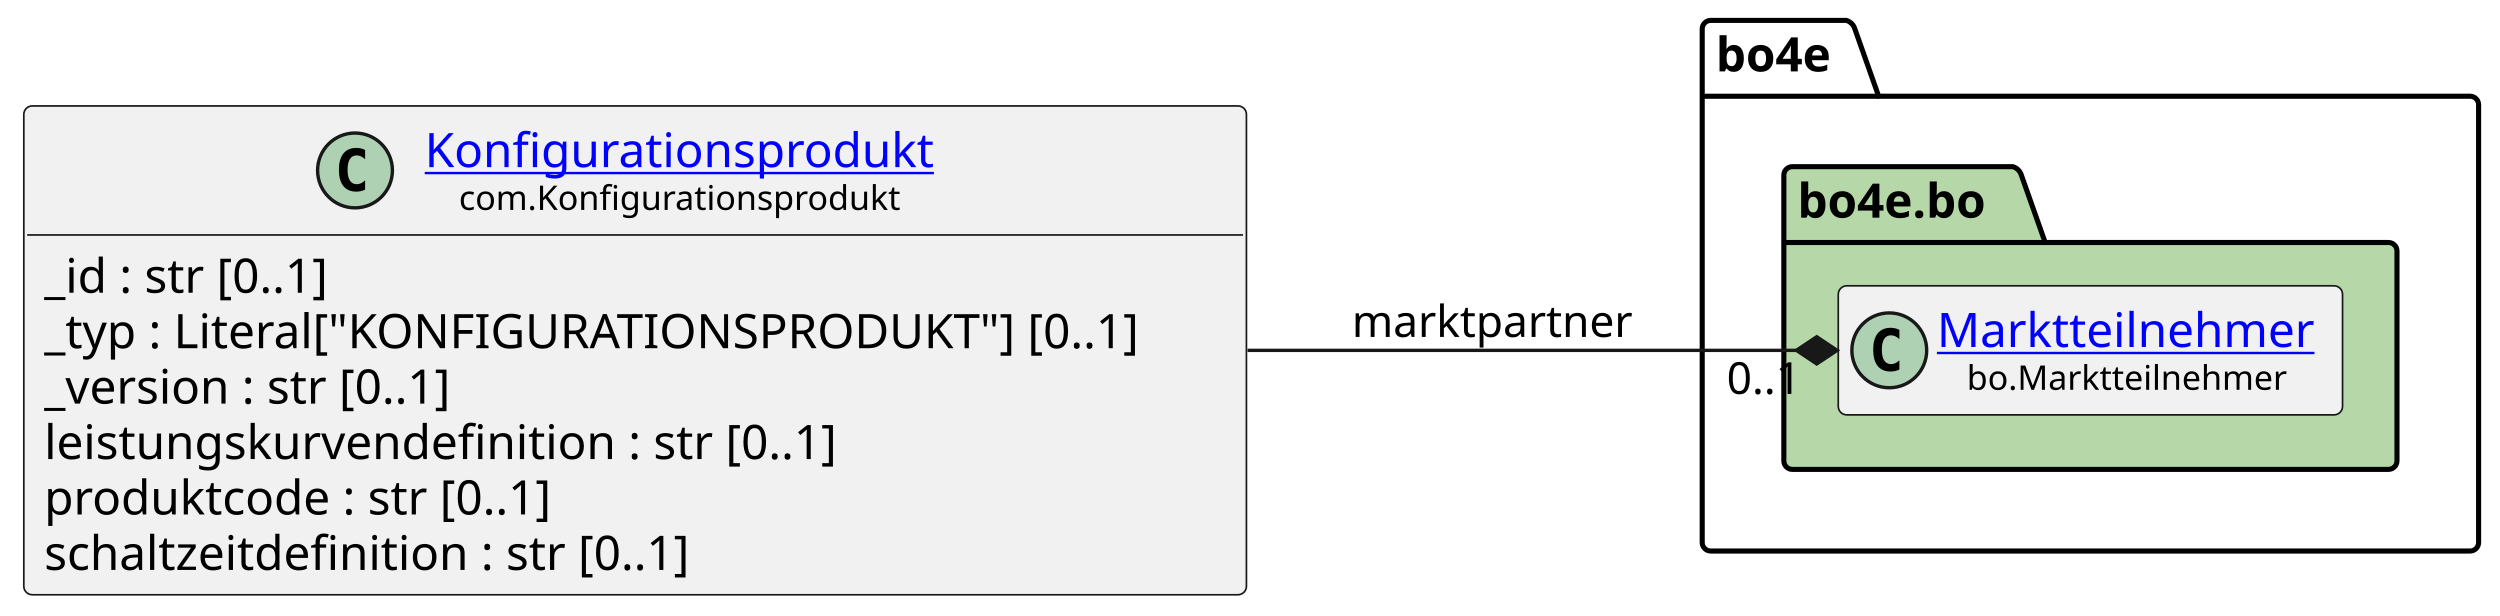
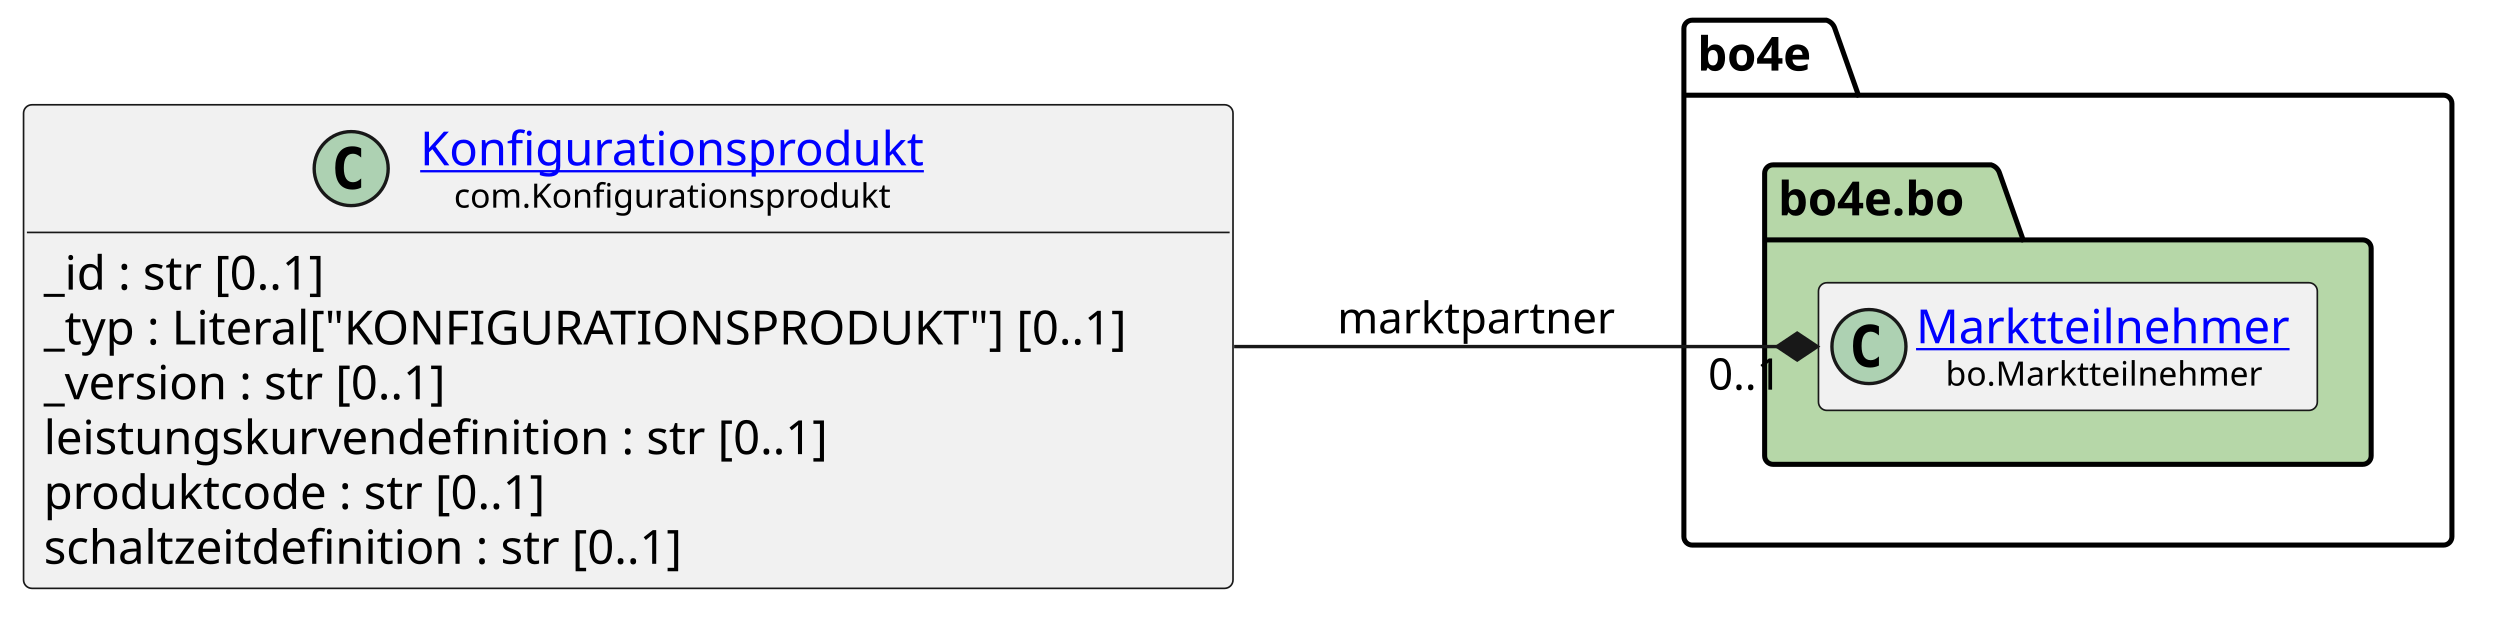
- <svg xmlns="http://www.w3.org/2000/svg" xmlns:xlink="http://www.w3.org/1999/xlink" contentStyleType="text/css" data-diagram-type="CLASS" height="181px" preserveAspectRatio="none" style="width:735px;height:181px;background:#FFFFFF;" version="1.1" viewBox="0 0 735 181" width="735px" zoomAndPan="magnify">
+ <svg xmlns="http://www.w3.org/2000/svg" xmlns:xlink="http://www.w3.org/1999/xlink" contentStyleType="text/css" data-diagram-type="CLASS" height="189px" preserveAspectRatio="none" style="width:743px;height:189px;background:#FFFFFF;" version="1.1" viewBox="0 0 743 189" width="743px" zoomAndPan="magnify">
  <defs />
  <g>
-     <g class="cluster" data-qualified-name="bo4e" data-source-line="13" id="ent0005">
+     <g class="cluster" data-qualified-name="bo4e" data-source-line="13" id="ent0004">
      <path d="M502.95,6 L542.826,6 A3.75,3.75 0 0 1 545.326,8.5 L552.326,28.297 L726.21,28.297 A2.5,2.5 0 0 1 728.71,30.797 L728.71,159.5 A2.5,2.5 0 0 1 726.21,162 L502.95,162 A2.5,2.5 0 0 1 500.45,159.5 L500.45,8.5 A2.5,2.5 0 0 1 502.95,6" fill="none" style="stroke:#000000;stroke-width:1.5;" />
      <line style="stroke:#000000;stroke-width:1.5;" x1="500.45" x2="552.326" y1="28.297" y2="28.297" />
-       <text fill="#000000" font-family="sans-serif" font-size="14" font-weight="bold" lengthAdjust="spacing" textLength="38.876" x="504.45" y="20.995">bo4e</text>
+       <text fill="#000000" font-family="sans-serif" font-size="14" font-weight="700" lengthAdjust="spacing" textLength="38.876" x="504.45" y="20.995">bo4e</text>
    </g>
-     <g class="cluster" data-qualified-name="bo4e.bo" data-source-line="12" id="ent0003">
+     <g class="cluster" data-qualified-name="bo4e.bo" data-source-line="12" id="ent0002">
      <path d="M526.95,49 L591.784,49 A3.75,3.75 0 0 1 594.284,51.5 L601.284,71.297 L702.21,71.297 A2.5,2.5 0 0 1 704.71,73.797 L704.71,135.5 A2.5,2.5 0 0 1 702.21,138 L526.95,138 A2.5,2.5 0 0 1 524.45,135.5 L524.45,51.5 A2.5,2.5 0 0 1 526.95,49" fill="#B6D7A8" style="stroke:#000000;stroke-width:1.5;" />
      <line style="stroke:#000000;stroke-width:1.5;" x1="524.45" x2="601.284" y1="71.297" y2="71.297" />
-       <text fill="#000000" font-family="sans-serif" font-size="14" font-weight="bold" lengthAdjust="spacing" textLength="63.834" x="528.45" y="63.995">bo4e.bo</text>
+       <text fill="#000000" font-family="sans-serif" font-size="14" font-weight="700" lengthAdjust="spacing" textLength="63.834" x="528.45" y="63.995">bo4e.bo</text>
    </g>
-     <g class="entity" data-qualified-name="bo4e.bo.Marktteilnehmer" data-source-line="13" id="ent0004">
+     <g class="entity" data-qualified-name="bo4e.bo.Marktteilnehmer" data-source-line="13" id="ent0003">
      <rect fill="#F1F1F1" height="37.938" rx="2.5" ry="2.5" style="stroke:#181818;stroke-width:0.5;" width="148.259" x="540.45" y="84.03" />
      <ellipse cx="555.45" cy="102.999" fill="#ADD1B2" rx="11" ry="11" style="stroke:#181818;stroke-width:1;" />
      <path d="M558.419,108.639 Q557.841,108.936 557.2,109.077 Q556.559,109.233 555.856,109.233 Q553.356,109.233 552.028,107.593 Q550.716,105.936 550.716,102.811 Q550.716,99.686 552.028,98.03 Q553.356,96.374 555.856,96.374 Q556.559,96.374 557.2,96.53 Q557.856,96.686 558.419,96.983 L558.419,99.702 Q557.794,99.124 557.2,98.858 Q556.606,98.577 555.981,98.577 Q554.638,98.577 553.95,99.655 Q553.263,100.718 553.263,102.811 Q553.263,104.905 553.95,105.983 Q554.638,107.046 555.981,107.046 Q556.606,107.046 557.2,106.78 Q557.794,106.499 558.419,105.921 L558.419,108.639 Z " fill="#000000" />
      <a href="https://bo4e.github.io/BO4E-python/latest/api/bo.Marktteilnehmer.html" target="_top" title="https://bo4e.github.io/BO4E-python/latest/api/bo.Marktteilnehmer.html" xlink:actuate="onRequest" xlink:href="https://bo4e.github.io/BO4E-python/latest/api/bo.Marktteilnehmer.html" xlink:show="new" xlink:title="https://bo4e.github.io/BO4E-python/latest/api/bo.Marktteilnehmer.html" xlink:type="simple">
        <text fill="#0000FF" font-family="sans-serif" font-size="14" lengthAdjust="spacing" text-decoration="underline" textLength="116.259" x="569.45" y="102.025">Marktteilnehmer</text>
      </a>
      <text fill="#000000" font-family="sans-serif" font-size="10" lengthAdjust="spacing" textLength="98.686" x="578.236" y="114.609">bo.Marktteilnehmer</text>
    </g>
-     <g class="entity" data-qualified-name="Konfigurationsprodukt" data-source-line="3" id="ent0002">
+     <g class="entity" data-qualified-name="Konfigurationsprodukt" data-source-line="3" id="ent0001">
      <rect fill="#F1F1F1" height="143.719" rx="2.5" ry="2.5" style="stroke:#181818;stroke-width:0.5;" width="359.45" x="7" y="31.14" />
      <ellipse cx="104.371" cy="50.109" fill="#ADD1B2" rx="11" ry="11" style="stroke:#181818;stroke-width:1;" />
      <path d="M107.34,55.749 Q106.762,56.046 106.121,56.187 Q105.481,56.343 104.777,56.343 Q102.277,56.343 100.949,54.703 Q99.637,53.046 99.637,49.921 Q99.637,46.796 100.949,45.14 Q102.277,43.484 104.777,43.484 Q105.481,43.484 106.121,43.64 Q106.777,43.796 107.34,44.093 L107.34,46.812 Q106.715,46.234 106.121,45.968 Q105.527,45.687 104.902,45.687 Q103.559,45.687 102.871,46.765 Q102.184,47.828 102.184,49.921 Q102.184,52.015 102.871,53.093 Q103.559,54.156 104.902,54.156 Q105.527,54.156 106.121,53.89 Q106.715,53.609 107.34,53.031 L107.34,55.749 Z " fill="#000000" />
      <a href="https://bo4e.github.io/BO4E-python/latest/api/com.Konfigurationsprodukt.html" target="_top" title="https://bo4e.github.io/BO4E-python/latest/api/com.Konfigurationsprodukt.html" xlink:actuate="onRequest" xlink:href="https://bo4e.github.io/BO4E-python/latest/api/com.Konfigurationsprodukt.html" xlink:show="new" xlink:title="https://bo4e.github.io/BO4E-python/latest/api/com.Konfigurationsprodukt.html" xlink:type="simple">
        <text fill="#0000FF" font-family="sans-serif" font-size="14" lengthAdjust="spacing" text-decoration="underline" textLength="156.208" x="124.871" y="49.135">Konfigurationsprodukt</text>
      </a>
      <text fill="#000000" font-family="sans-serif" font-size="10" lengthAdjust="spacing" textLength="136.113" x="134.918" y="61.719">com.Konfigurationsprodukt</text>
      <line style="stroke:#181818;stroke-width:0.5;" x1="8" x2="365.45" y1="69.078" y2="69.078" />
      <text fill="#000000" font-family="sans-serif" font-size="14" lengthAdjust="spacing" textLength="94.022" x="13" y="86.073">_id : str [0..1]</text>
      <text fill="#000000" font-family="sans-serif" font-size="14" lengthAdjust="spacing" textLength="347.45" x="13" y="102.37">_typ : Literal["KONFIGURATIONSPRODUKT"] [0..1]</text>
      <text fill="#000000" font-family="sans-serif" font-size="14" lengthAdjust="spacing" textLength="132.522" x="13" y="118.666">_version : str [0..1]</text>
      <text fill="#000000" font-family="sans-serif" font-size="14" lengthAdjust="spacing" textLength="251.754" x="13" y="134.963">leistungskurvendefinition : str [0..1]</text>
      <text fill="#000000" font-family="sans-serif" font-size="14" lengthAdjust="spacing" textLength="162.572" x="13" y="151.26">produktcode : str [0..1]</text>
      <text fill="#000000" font-family="sans-serif" font-size="14" lengthAdjust="spacing" textLength="207.307" x="13" y="167.557">schaltzeitdefinition : str [0..1]</text>
    </g>
-     <g class="link" data-entity-1="ent0002" data-entity-2="ent0004" data-link-type="composition" data-source-line="22" id="lnk6">
+     <g class="link" data-entity-1="ent0001" data-entity-2="ent0003" data-link-type="composition" data-source-line="22" id="lnk5">
      <path codeLine="22" d="M366.78,103 C427.63,103 480.26,103 528.12,103" fill="none" id="Konfigurationsprodukt-to-Marktteilnehmer" style="stroke:#181818;stroke-width:1;" />
-       <polygon fill="#181818" points="540.12,103,534.12,99,528.12,103,534.12,107,540.12,103" style="stroke:#181818;stroke-width:1;" />
+       <polygon fill="#181818" points="540.12,103,534.12,99,528.12,103,534.12,107,540.12,103" style="stroke:#181818;stroke-width:1;stroke-linejoin:miter;stroke-miterlimit:10;" />
      <text fill="#000000" font-family="sans-serif" font-size="13" lengthAdjust="spacing" textLength="86.842" x="397.45" y="99.067">marktpartner</text>
      <text fill="#000000" font-family="sans-serif" font-size="13" lengthAdjust="spacing" textLength="24.807" x="507.649" y="115.812">0..1</text>
    </g>
  </g>
</svg>
